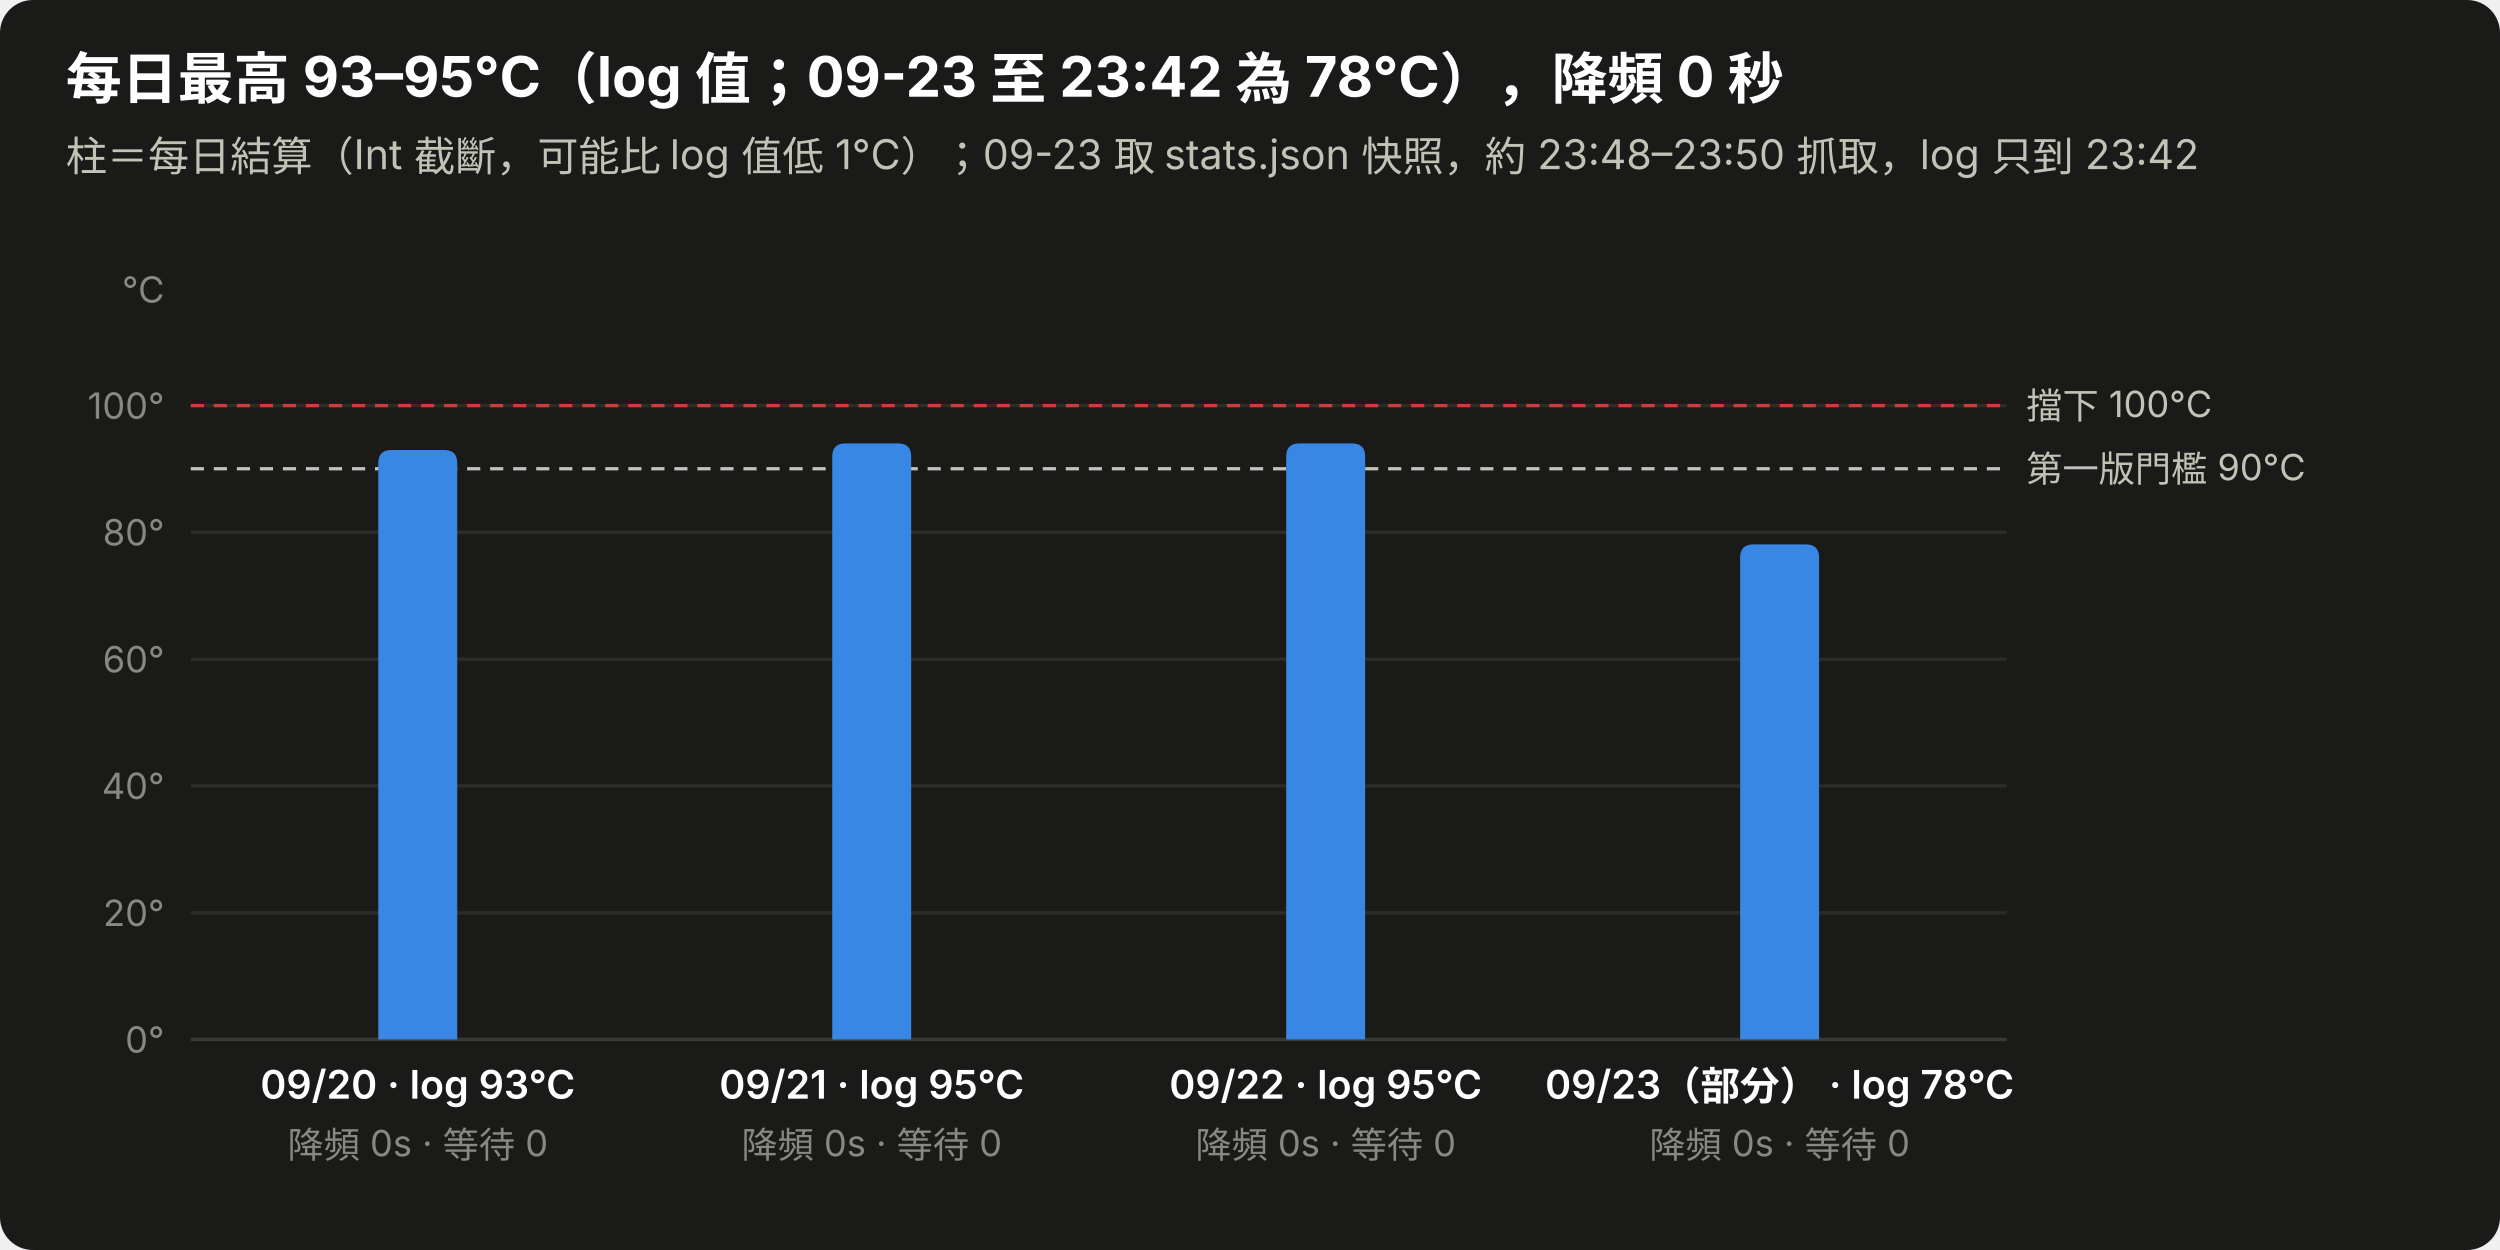
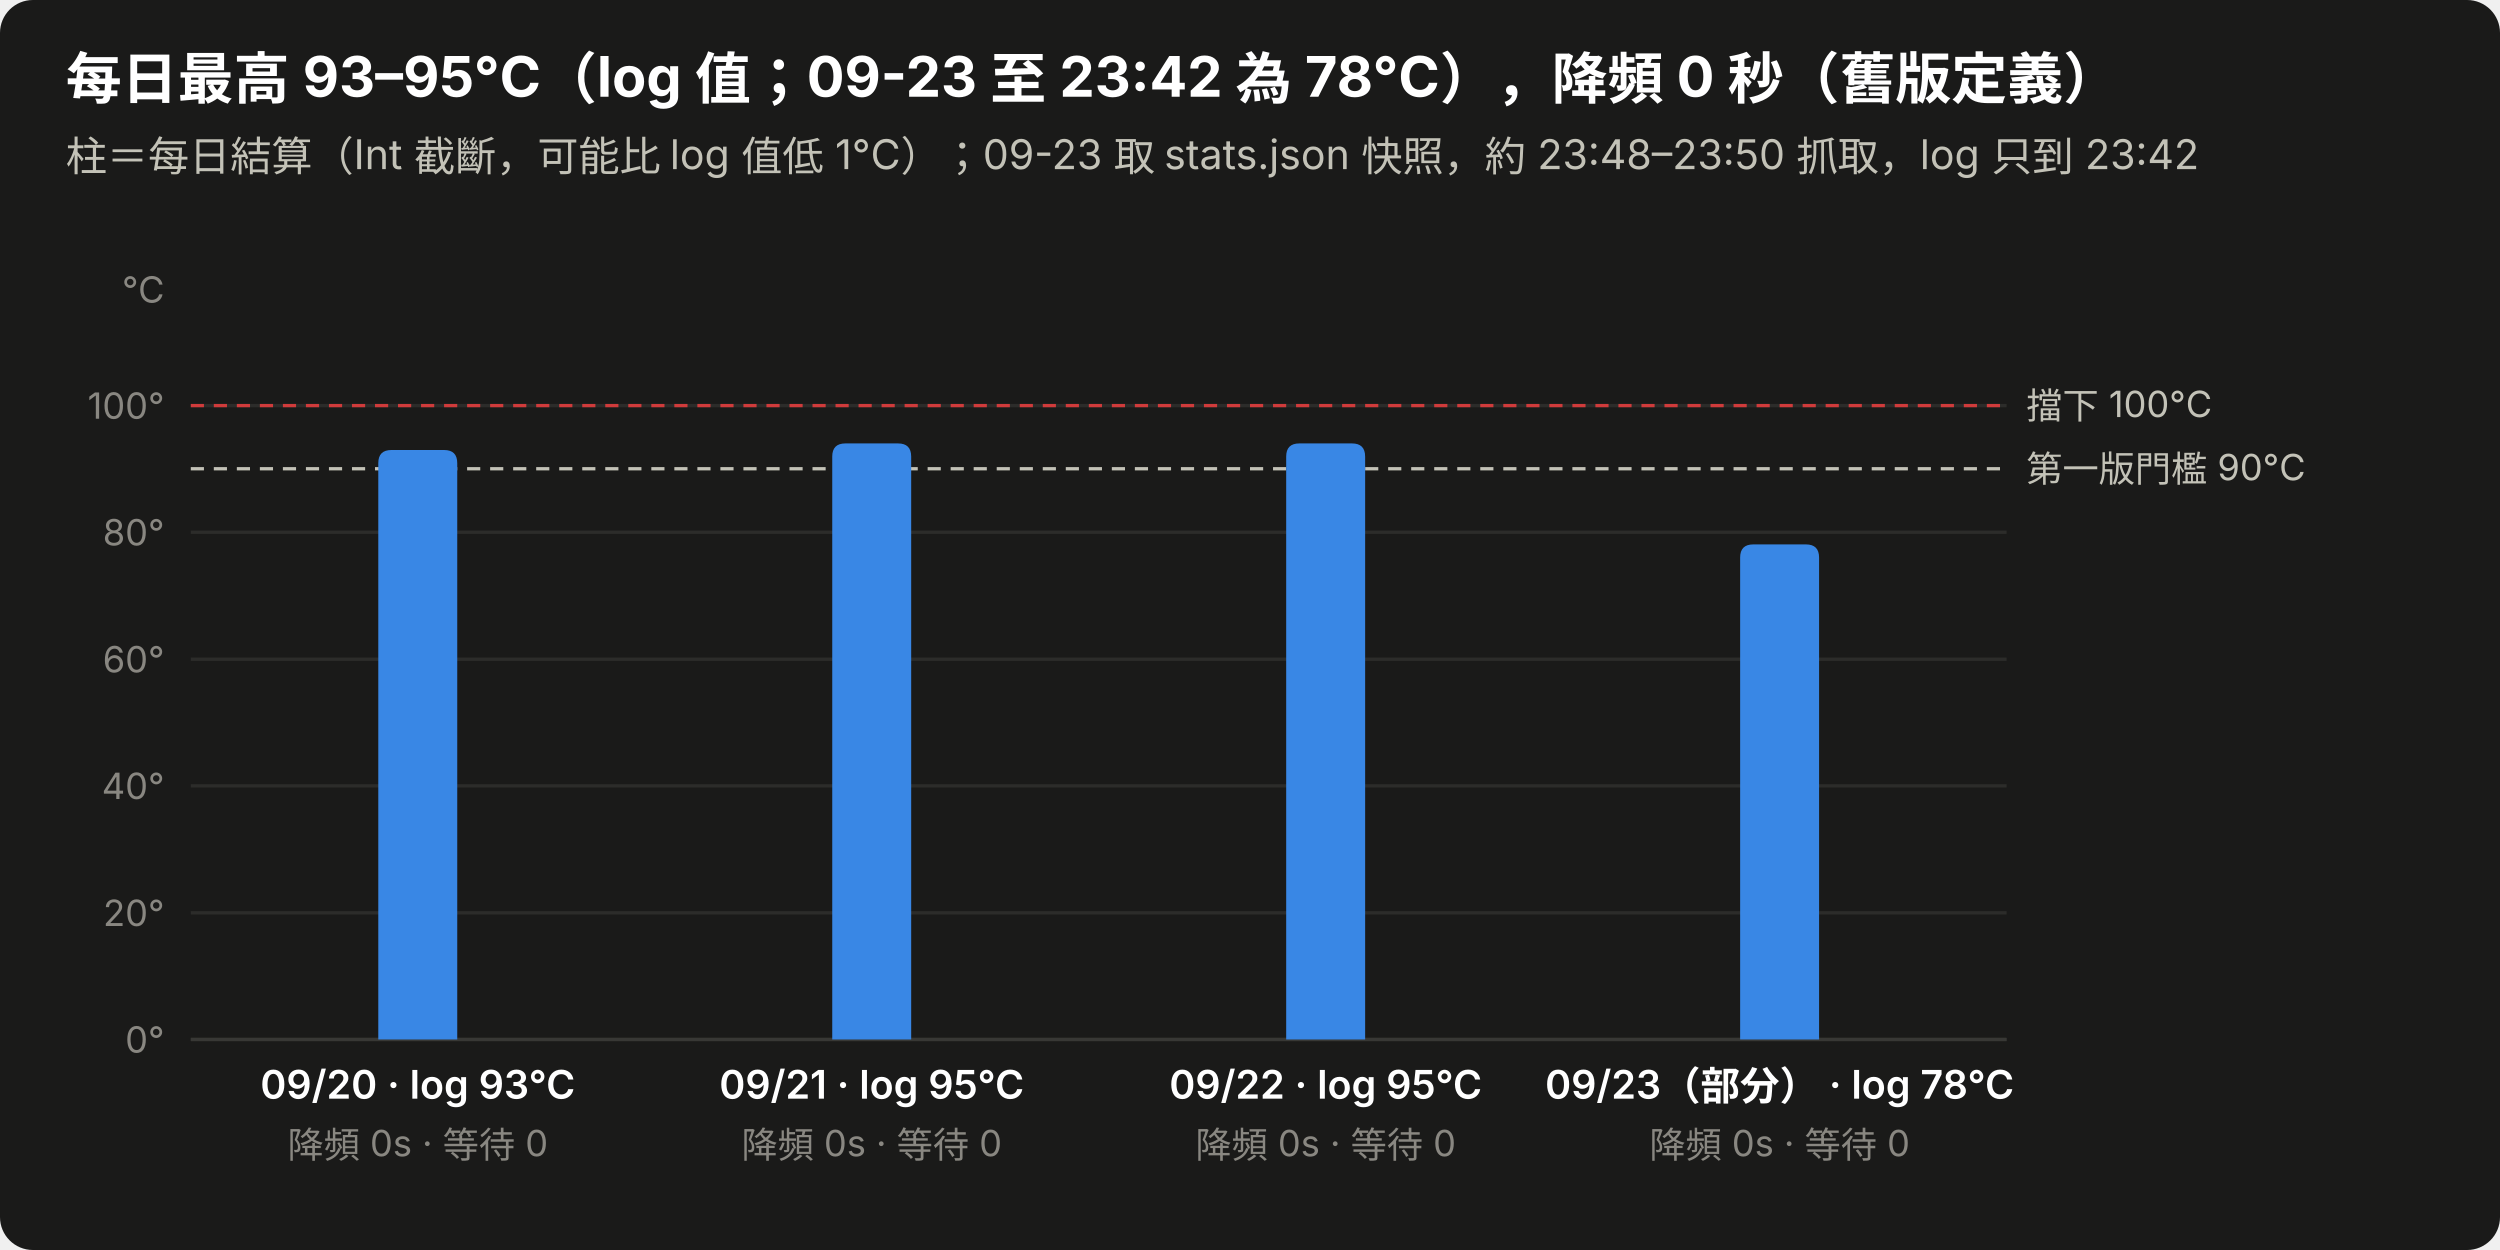
- <svg xmlns="http://www.w3.org/2000/svg" viewBox="0 0 760 380" width="760" height="380" font-family="system-ui,-apple-system,'PingFang TC','Noto Sans TC','Segoe UI',sans-serif" role="img" aria-label="每日最高 93–95°C（log 值；09-23 至 23:42 為 78°C），降頻 0 秒">
+ <svg xmlns="http://www.w3.org/2000/svg" viewBox="0 0 760 380" width="760" height="380" font-family="system-ui,-apple-system,'PingFang TC','Noto Sans TC','Segoe UI',sans-serif" role="img" aria-label="每日最高 93–95°C（log 值；09-23 至 23:42 為 78°C），降頻 0 秒（舊版定義）">
  <rect width="760" height="380" fill="#1a1a19" rx="10" />
-   <text x="20" y="30" fill="#ffffff" font-size="17" font-weight="650">每日最高 93–95°C（log 值；09-23 至 23:42 為 78°C），降頻 0 秒</text>
+   <text x="20" y="30" fill="#ffffff" font-size="17" font-weight="650">每日最高 93–95°C（log 值；09-23 至 23:42 為 78°C），降頻 0 秒（舊版定義）</text>
  <text x="20" y="52" fill="#c3c2b7" font-size="12.5">柱＝每日結算（Int 截斷，可能比 log 值低 1°C）；09-23 取 stats.json 快照，約 23:48–23:50 抓取，log 只到 23:42</text>
  <line x1="58" x2="610" y1="316.0" y2="316.0" stroke="#2c2c2a" stroke-width="1" />
  <text x="50.0" y="320.0" fill="#898781" font-size="11" text-anchor="end" font-weight="400" font-variant-numeric="tabular-nums">0°</text>
  <line x1="58" x2="610" y1="277.5" y2="277.5" stroke="#2c2c2a" stroke-width="1" />
  <text x="50.0" y="281.5" fill="#898781" font-size="11" text-anchor="end" font-weight="400" font-variant-numeric="tabular-nums">20°</text>
  <line x1="58" x2="610" y1="238.9" y2="238.9" stroke="#2c2c2a" stroke-width="1" />
  <text x="50.0" y="242.9" fill="#898781" font-size="11" text-anchor="end" font-weight="400" font-variant-numeric="tabular-nums">40°</text>
  <line x1="58" x2="610" y1="200.4" y2="200.4" stroke="#2c2c2a" stroke-width="1" />
  <text x="50.0" y="204.4" fill="#898781" font-size="11" text-anchor="end" font-weight="400" font-variant-numeric="tabular-nums">60°</text>
  <line x1="58" x2="610" y1="161.8" y2="161.8" stroke="#2c2c2a" stroke-width="1" />
  <text x="50.0" y="165.8" fill="#898781" font-size="11" text-anchor="end" font-weight="400" font-variant-numeric="tabular-nums">80°</text>
  <line x1="58" x2="610" y1="123.3" y2="123.3" stroke="#2c2c2a" stroke-width="1" />
  <text x="50.0" y="127.3" fill="#898781" font-size="11" text-anchor="end" font-weight="400" font-variant-numeric="tabular-nums">100°</text>
  <text x="50.0" y="92.0" fill="#898781" font-size="11" text-anchor="end" font-weight="400">°C</text>
  <line x1="58" x2="610" y1="316.0" y2="316.0" stroke="#383835" stroke-width="1" />
  <line x1="58" x2="610" y1="142.5" y2="142.5" stroke="#c3c2b7" stroke-width="1" stroke-dasharray="4 3" />
  <text x="616.0" y="146.5" fill="#c3c2b7" font-size="11" text-anchor="start" font-weight="400">第一版門檻 90°C</text>
  <line x1="58" x2="610" y1="123.3" y2="123.3" stroke="#d03b3b" stroke-width="1" stroke-dasharray="4 3" />
  <text x="616.0" y="127.3" fill="#c3c2b7" font-size="11" text-anchor="start" font-weight="400">擋下 100°C</text>
  <path d="M115.0,316.0 L115.0,140.8 Q115.0,136.8 119.0,136.8 L135.0,136.8 Q139.0,136.8 139.0,140.8 L139.0,316.0 Z" fill="#3987e5" />
  <text x="127.0" y="334.0" fill="#ffffff" font-size="12" text-anchor="middle" font-weight="600">09/20 · log 93°C</text>
  <text x="127.0" y="352.0" fill="#898781" font-size="11" text-anchor="middle" font-weight="400">降頻 0s · 等待 0</text>
  <path d="M253.0,316.0 L253.0,138.8 Q253.0,134.8 257.0,134.8 L273.0,134.8 Q277.0,134.8 277.0,138.8 L277.0,316.0 Z" fill="#3987e5" />
  <text x="265.0" y="334.0" fill="#ffffff" font-size="12" text-anchor="middle" font-weight="600">09/21 · log 95°C</text>
  <text x="265.0" y="352.0" fill="#898781" font-size="11" text-anchor="middle" font-weight="400">降頻 0s · 等待 0</text>
  <path d="M391.0,316.0 L391.0,138.8 Q391.0,134.8 395.0,134.8 L411.0,134.8 Q415.0,134.8 415.0,138.8 L415.0,316.0 Z" fill="#3987e5" />
  <text x="403.0" y="334.0" fill="#ffffff" font-size="12" text-anchor="middle" font-weight="600">09/22 · log 95°C</text>
  <text x="403.0" y="352.0" fill="#898781" font-size="11" text-anchor="middle" font-weight="400">降頻 0s · 等待 0</text>
  <path d="M529.0,316.0 L529.0,169.5 Q529.0,165.5 533.0,165.5 L549.0,165.5 Q553.0,165.5 553.0,169.5 L553.0,316.0 Z" fill="#3987e5" />
  <text x="541.0" y="334.0" fill="#ffffff" font-size="12" text-anchor="middle" font-weight="600">09/23（部分） · log 78°C</text>
  <text x="541.0" y="352.0" fill="#898781" font-size="11" text-anchor="middle" font-weight="400">降頻 0s · 等待 0</text>
</svg>
